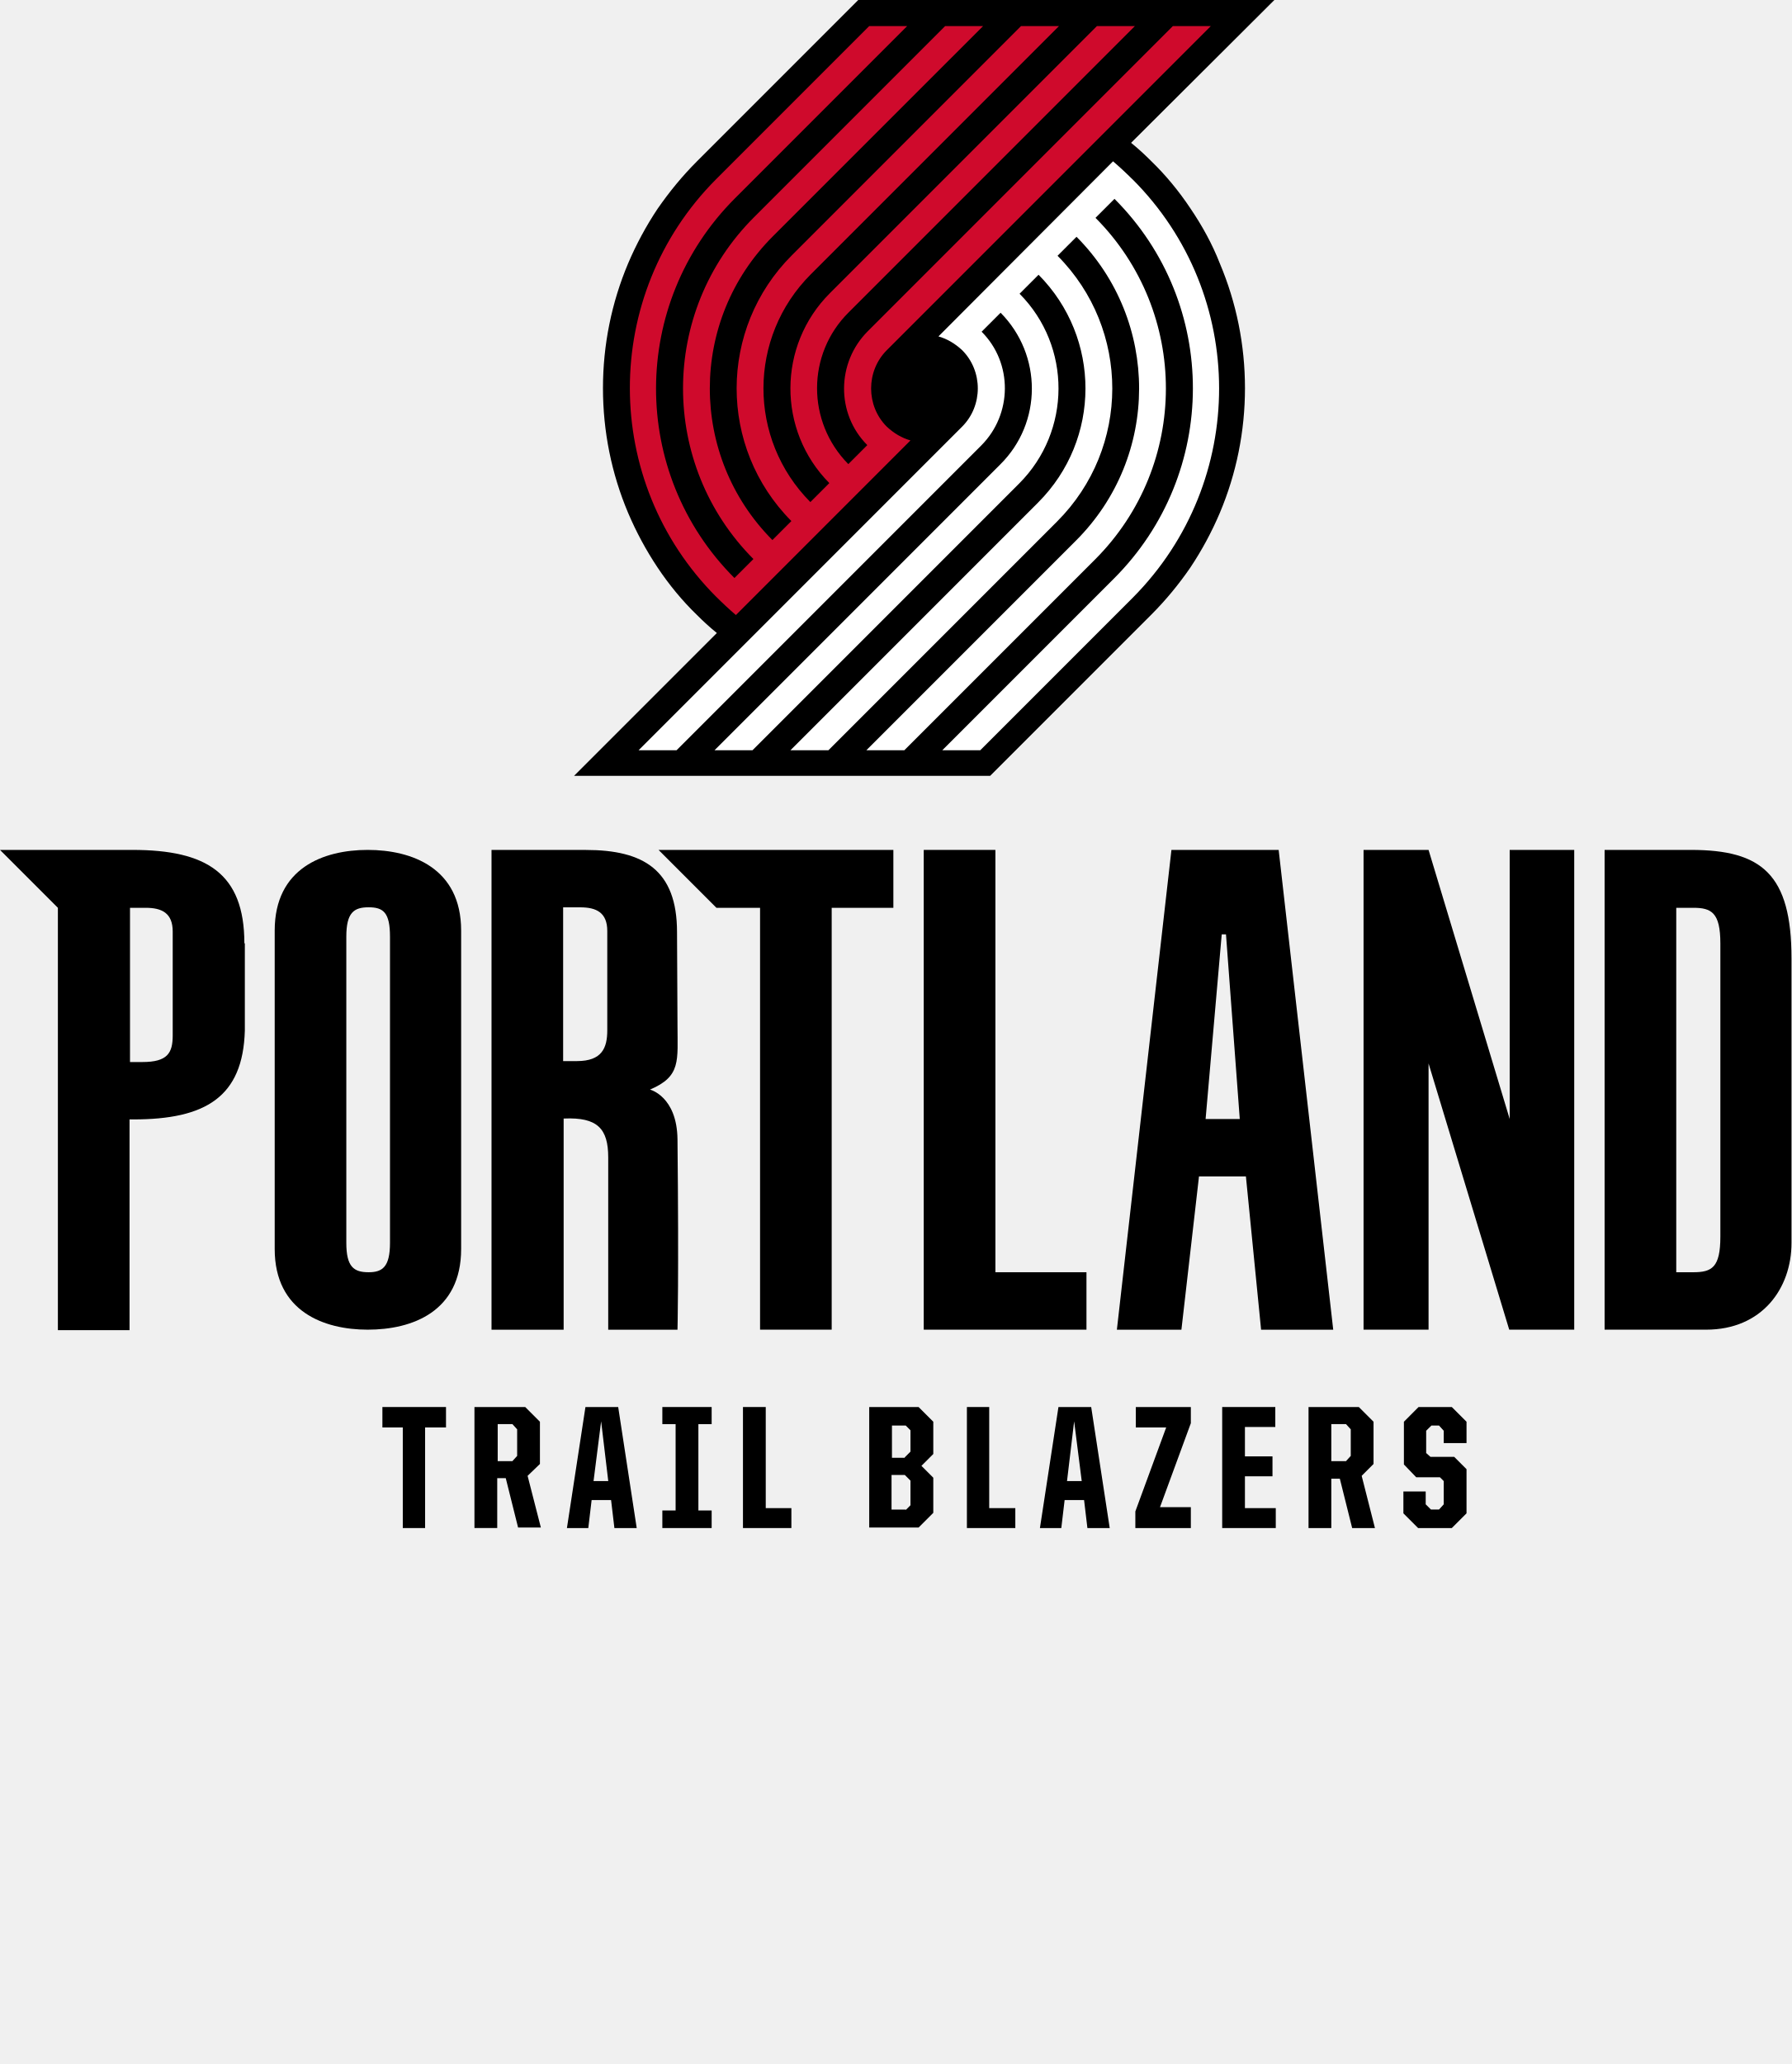
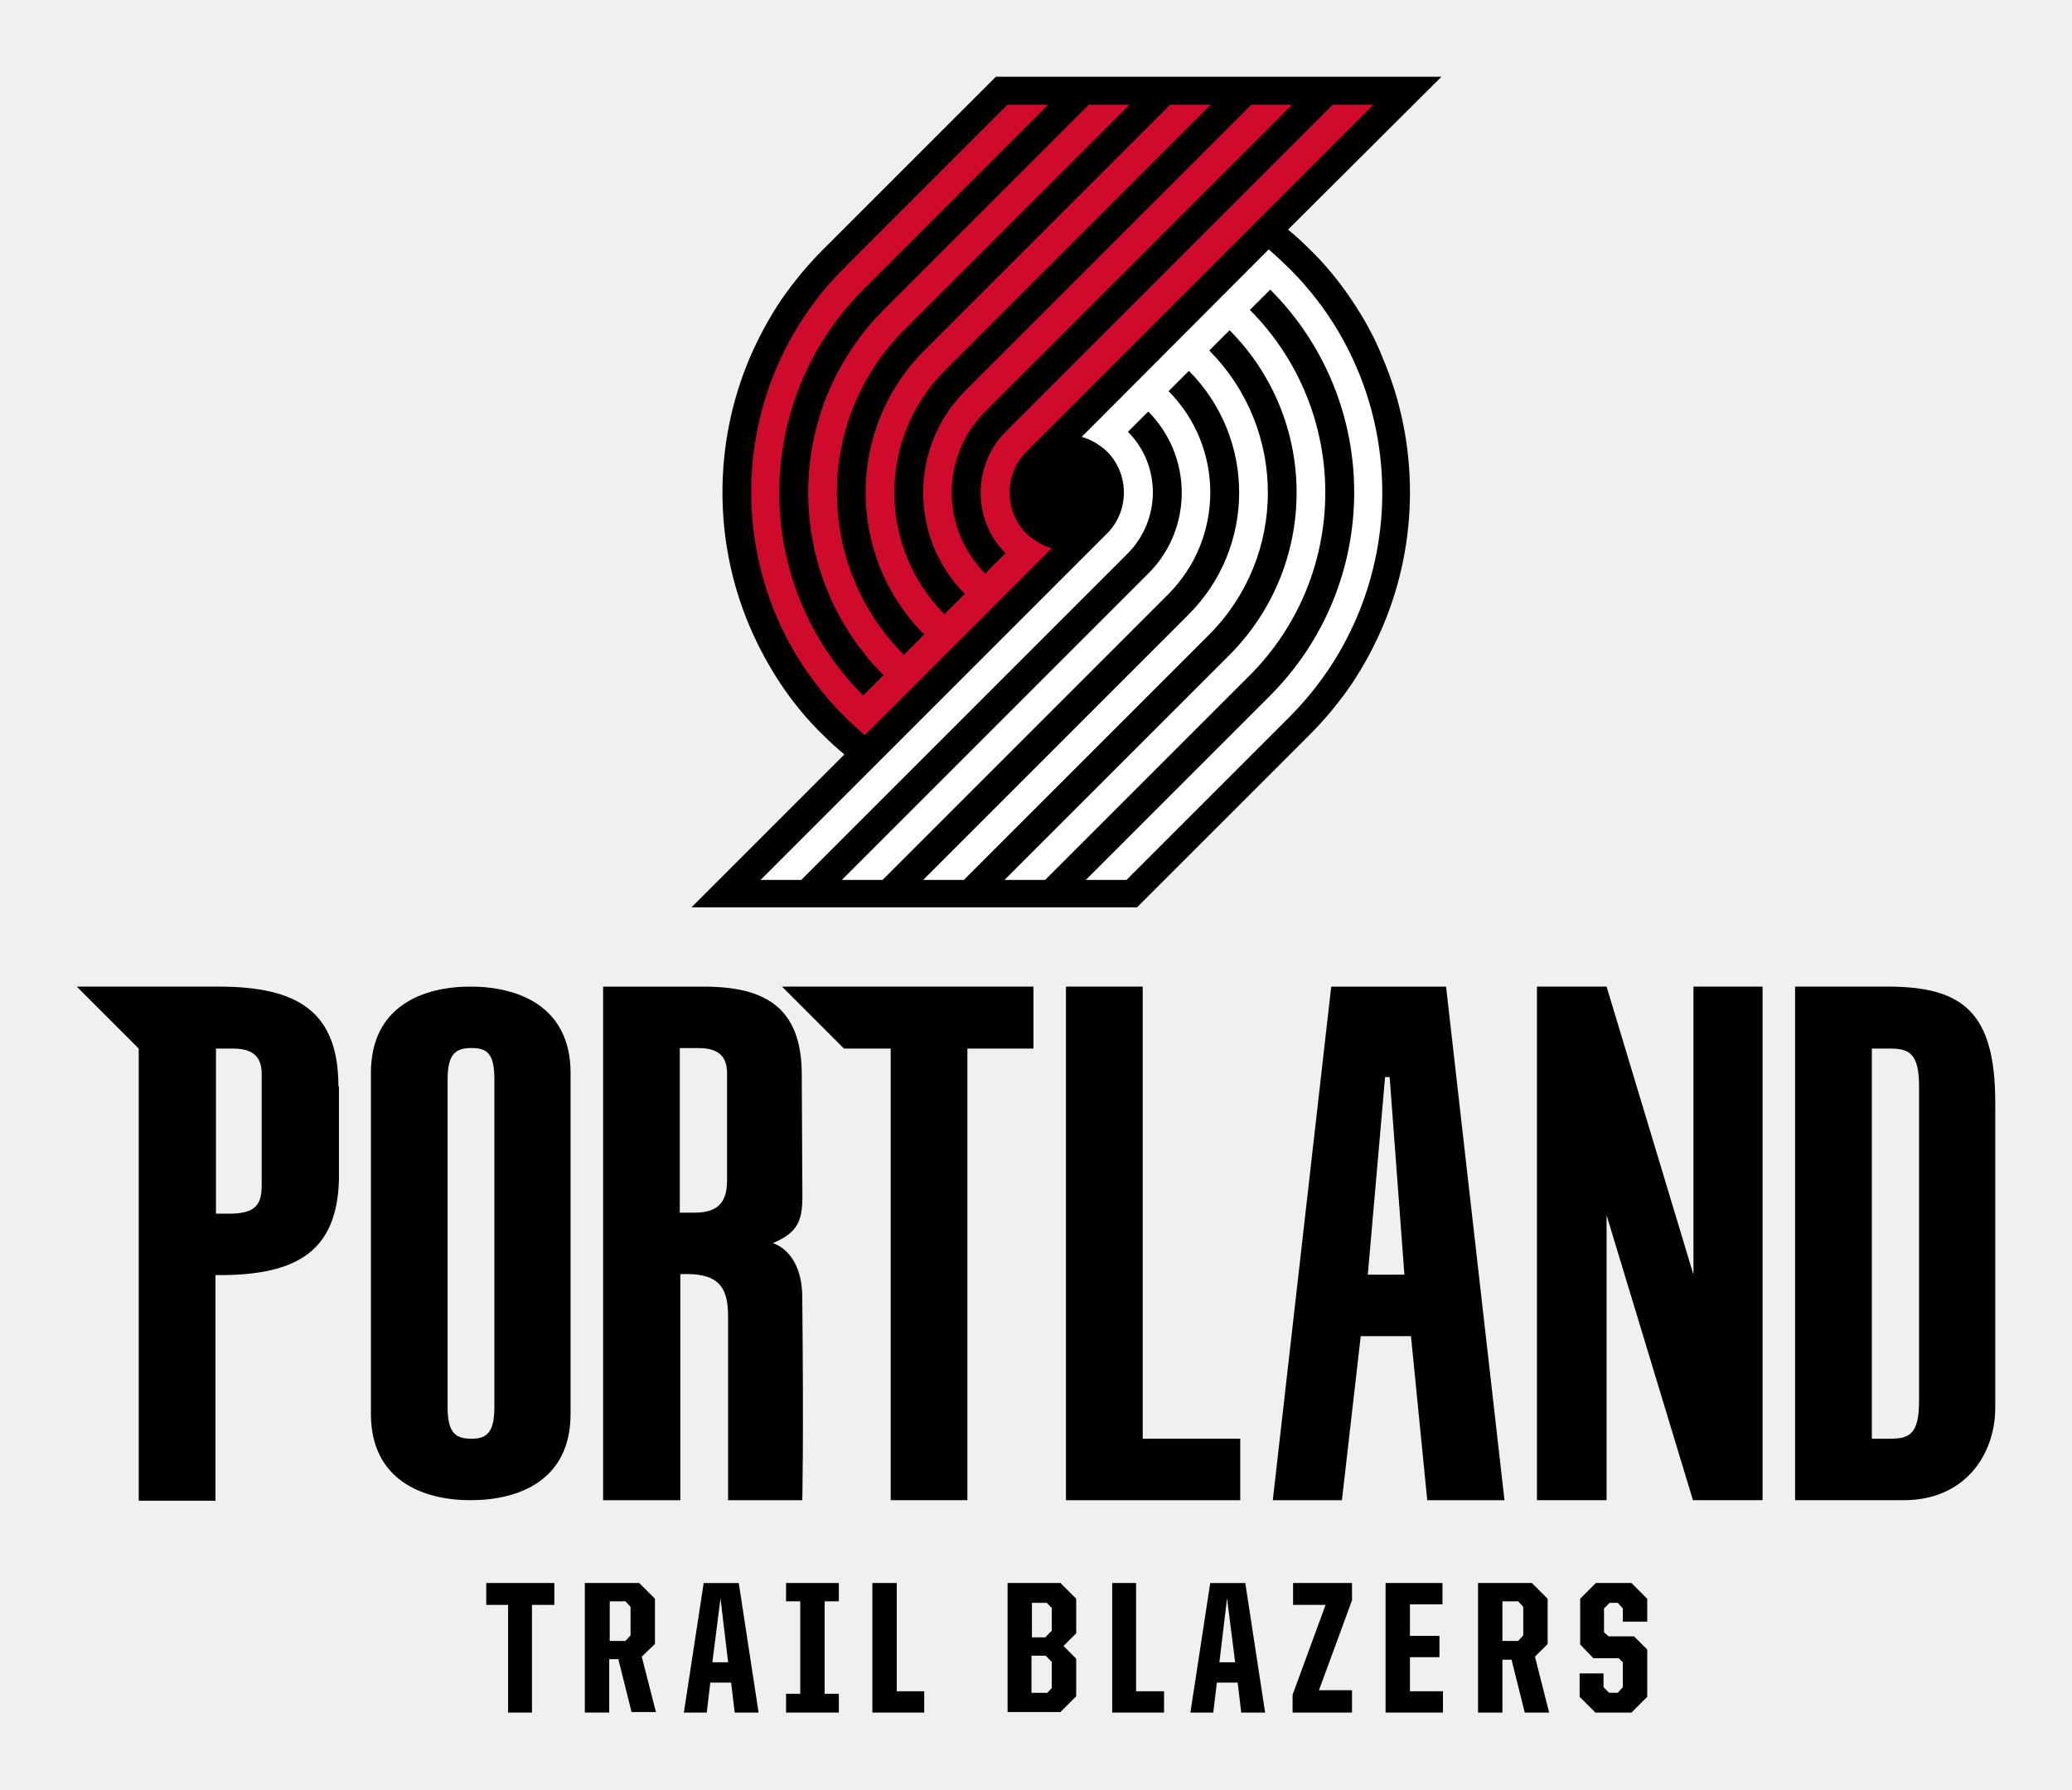
- <svg xmlns="http://www.w3.org/2000/svg" id="Layer" viewBox="0 0 420 483.78">
+ <svg xmlns="http://www.w3.org/2000/svg" id="Layer" viewBox="-16.80 -16.80 453.60 391.76">
  <defs>
    <style>
      .cls-1, .cls-2, .cls-3 {
        stroke-width: 0px;
      }

      .cls-2 {
        fill: #fff;
      }

      .cls-3 {
        fill: #cf0a2c;
      }
    </style>
  </defs>
  <g>
    <path class="cls-1" d="m279.07,48.83c-2.67-4-5.78-7.79-9.23-11.12-1.45-1.45-3-2.89-4.67-4.23L298.76,0h-97.55l-37.71,37.71h0l-.11.11c-3.45,3.45-6.45,7.12-9.23,11.12-2.67,4-5.01,8.34-6.9,12.79-3.89,9.23-5.9,19.13-5.9,29.25s2,20.02,5.9,29.25c1.89,4.45,4.23,8.79,6.9,12.79s5.78,7.79,9.23,11.12c1.45,1.45,3,2.89,4.67,4.23l-33.48,33.48h97.55l37.82-37.82h0c3.34-3.34,6.45-7.12,9.12-11.01,2.67-4,5.01-8.34,6.9-12.79,3.89-9.23,5.9-19.13,5.9-29.25s-2-20.02-5.9-29.25c-1.78-4.56-4.12-8.79-6.9-12.9" />
    <path class="cls-2" d="m265.5,42.04c-1.45-1.45-3-2.89-4.56-4.23l-40.93,41.04c2,.56,3.89,1.67,5.56,3.23h0c4.89,4.89,4.89,13.01,0,17.91l-75.86,75.86h8.9l71.41-71.41c7.34-7.34,7.45-19.35.11-26.69l4.45-4.45c9.79,9.9,9.79,25.81-.11,35.59l-66.96,66.96h8.9l62.51-62.51c12.24-12.24,12.35-32.15.11-44.49l4.45-4.45c14.68,14.79,14.68,38.6-.11,53.39l-58.06,58.06h8.9l53.61-53.61c17.24-17.24,17.24-45.05.11-62.29l4.45-4.45c19.58,19.69,19.58,51.5-.11,71.19l-49.16,49.16h8.9l44.71-44.71c22.13-22.13,22.13-57.95.11-80.08l4.45-4.45c24.58,24.58,24.47,64.4-.11,88.98l-40.26,40.26h8.9l35.82-35.82h0c26.92-27.14,26.92-70.96-.11-97.99" />
    <path class="cls-3" d="m167.96,139.93c1.45,1.45,3,2.89,4.56,4.23l40.93-40.93c-2-.56-3.89-1.67-5.56-3.23h0c-4.89-4.89-4.89-13.01,0-17.91L283.86,6.12h-8.9l-71.52,71.52c-7.34,7.34-7.45,19.35-.11,26.69l-4.45,4.45c-9.79-9.9-9.79-25.81.11-35.59L266.06,6.12h-8.9l-62.62,62.62c-12.24,12.24-12.35,32.15-.11,44.49l-4.45,4.45c-14.68-14.79-14.68-38.6.11-53.39L248.26,6.12h-8.9l-53.72,53.72c-17.24,17.24-17.24,45.05-.11,62.29l-4.45,4.45c-19.58-19.69-19.58-51.5.11-71.19L230.47,6.12h-8.9l-44.83,44.83c-22.13,22.13-22.13,57.95-.11,80.08l-4.45,4.45c-24.58-24.58-24.47-64.4.11-88.98L212.67,6.12h-8.9l-35.93,35.93h0c-26.92,27.03-26.92,70.85.11,97.88" />
  </g>
  <g>
    <g>
      <polygon class="cls-1" points="94.43 334.58 89.65 334.58 89.65 329.79 104.56 329.79 104.56 334.58 99.66 334.58 99.66 358.16 94.43 358.16 94.43 334.58" />
      <path class="cls-1" d="m120.13,342.47l1.11-1.22v-6.23l-1.11-1.22h-3.45v8.68h3.45Zm-8.79-12.68h11.79l3.45,3.45v9.9l-2.89,2.78,3.11,12.12h-5.34l-2.89-11.57h-2v11.68h-5.34v-28.36h.11Z" />
      <path class="cls-1" d="m139.15,347.15h3.45l-1.67-14.01-1.78,14.01Zm-1.89-17.35h7.67l4.34,28.36h-5.23l-.78-6.56h-4.56l-.78,6.56h-5.01l4.34-28.36Z" />
      <polygon class="cls-1" points="155.28 354.04 158.39 354.04 158.39 333.8 155.28 333.8 155.28 329.79 166.84 329.79 166.84 333.8 163.73 333.8 163.73 354.04 166.84 354.04 166.84 358.16 155.28 358.16 155.28 354.04" />
      <polygon class="cls-1" points="174.18 329.79 179.52 329.79 179.52 353.49 185.53 353.49 185.53 358.16 174.18 358.16 174.18 329.79" />
      <path class="cls-1" d="m212.34,353.93l1.11-1.11v-5.78l-1.33-1.33h-3.11v8.12h3.34v.11Zm-.22-12.35l1.33-1.33v-5.01l-1.11-1.11h-3.23v7.56h3v-.11Zm-8.34-11.79h11.57l3.45,3.45v7.56l-2.78,2.78,2.78,2.78v8.23l-3.45,3.45h-11.57v-28.25Z" />
      <polygon class="cls-1" points="226.68 329.79 231.91 329.79 231.91 353.49 238.03 353.49 238.03 358.16 226.68 358.16 226.68 329.79" />
      <path class="cls-1" d="m250.15,347.15h3.45l-1.78-14.01-1.67,14.01Zm-2-17.35h7.67l4.34,28.36h-5.23l-.78-6.56h-4.56l-.78,6.56h-5.01l4.34-28.36Z" />
      <polygon class="cls-1" points="266.17 354.26 273.4 334.58 266.28 334.58 266.28 329.79 279.18 329.79 279.18 333.58 271.95 353.26 279.18 353.26 279.18 358.16 266.17 358.16 266.17 354.26" />
      <polygon class="cls-1" points="286.53 329.79 298.98 329.79 298.98 334.47 291.86 334.47 291.86 341.36 298.32 341.36 298.32 346.03 291.86 346.03 291.86 353.49 299.09 353.49 299.09 358.16 286.53 358.16 286.53 329.79" />
      <path class="cls-1" d="m315.56,342.47l1.11-1.22v-6.23l-1.11-1.22h-3.45v8.68h3.45Zm-8.79-12.68h11.79l3.45,3.45v9.9l-2.78,2.78,3.11,12.24h-5.34l-2.89-11.57h-2v11.57h-5.34v-28.36Z" />
      <polygon class="cls-1" points="329.01 354.71 329.01 349.59 334.24 349.59 334.24 352.6 335.47 353.82 337.36 353.82 338.47 352.6 338.47 347.15 337.58 346.26 332.02 346.26 329.13 343.25 329.13 333.24 332.57 329.79 340.36 329.79 343.81 333.24 343.81 338.25 338.47 338.25 338.47 335.35 337.36 334.13 335.58 334.13 334.35 335.35 334.35 340.58 335.35 341.47 340.92 341.47 343.81 344.36 343.81 354.71 340.36 358.16 332.46 358.16 329.01 354.71" />
    </g>
    <g>
      <path class="cls-1" d="m30.37,212.78h3.78c3.78,0,6.34,1.22,6.34,5.56v24.36c0,4.12-1.22,6.23-7.12,6.23h-2.89v-36.15h-.11Zm26.92,8.34c0-16.46-8.9-21.91-26.25-21.91H0l13.57,13.57v98.99h16.8v-49.39h.89c16.91,0,25.69-5.23,26.14-20.8h0v-20.47h-.11Z" />
      <path class="cls-1" d="m86.2,311.66c10.46,0,21.91-4.23,21.91-18.91v-74.63c0-14.68-11.57-18.91-21.91-18.91s-21.8,4.23-21.8,18.91v74.63c0,14.68,11.57,18.91,21.8,18.91m-5.01-92.1c0-5.67,1.78-6.9,5.23-6.9s5.01,1.22,5.01,6.9v71.74c0,5.67-1.78,6.9-5.01,6.9-3.45,0-5.23-1.22-5.23-6.9v-71.74Z" />
      <path class="cls-1" d="m281.08,275.74h11.01l3.56,35.93h16.91l-12.79-112.45h-25.14l-12.79,112.45h15.13l4.12-35.93Zm5.34-56.73h1l3.23,43.27h-8.01l3.78-43.27Z" />
      <path class="cls-1" d="m420,291.31v-66.63c0-19.8-7.01-25.47-23.58-25.47h-20.24v112.45h23.8c13.13,0,20.02-9.68,20.02-20.35m-16.68-1.45c0,7.23-2,8.34-6.34,8.34h-4v-85.42h4c4.23,0,6.34,1.11,6.34,8.34v68.74Z" />
      <path class="cls-1" d="m132.25,262.17c7.79-.33,10.34,2.34,10.34,9.12v40.38h16.24s.33-12.12,0-44.6c-.11-10.12-6.45-11.68-6.45-11.68,7.34-3.11,6.45-6.78,6.45-15.13l-.11-21.8c0-14.57-7.9-19.24-21.36-19.24h-22.13v112.45h16.91v-49.5h.11Zm-.22-49.5h4c3.78,0,6.34,1.22,6.34,5.56v23.25c0,4.12-1.22,7.23-7.12,7.23h-3.23v-36.04h0Z" />
      <polygon class="cls-1" points="254.71 298.2 233.36 298.2 233.36 199.21 216.56 199.21 216.56 311.66 254.71 311.66 254.71 298.2" />
      <polygon class="cls-1" points="178.19 212.78 178.19 311.66 194.98 311.66 194.98 212.78 209.44 212.78 209.44 199.21 154.39 199.21 167.96 212.78 178.19 212.78" />
      <polygon class="cls-1" points="334.91 249.26 353.82 311.66 353.93 311.66 369.06 311.66 369.06 199.21 353.93 199.21 353.93 262.28 334.91 199.21 334.8 199.21 319.67 199.21 319.67 311.66 334.91 311.66 334.91 249.26" />
    </g>
  </g>
</svg>
